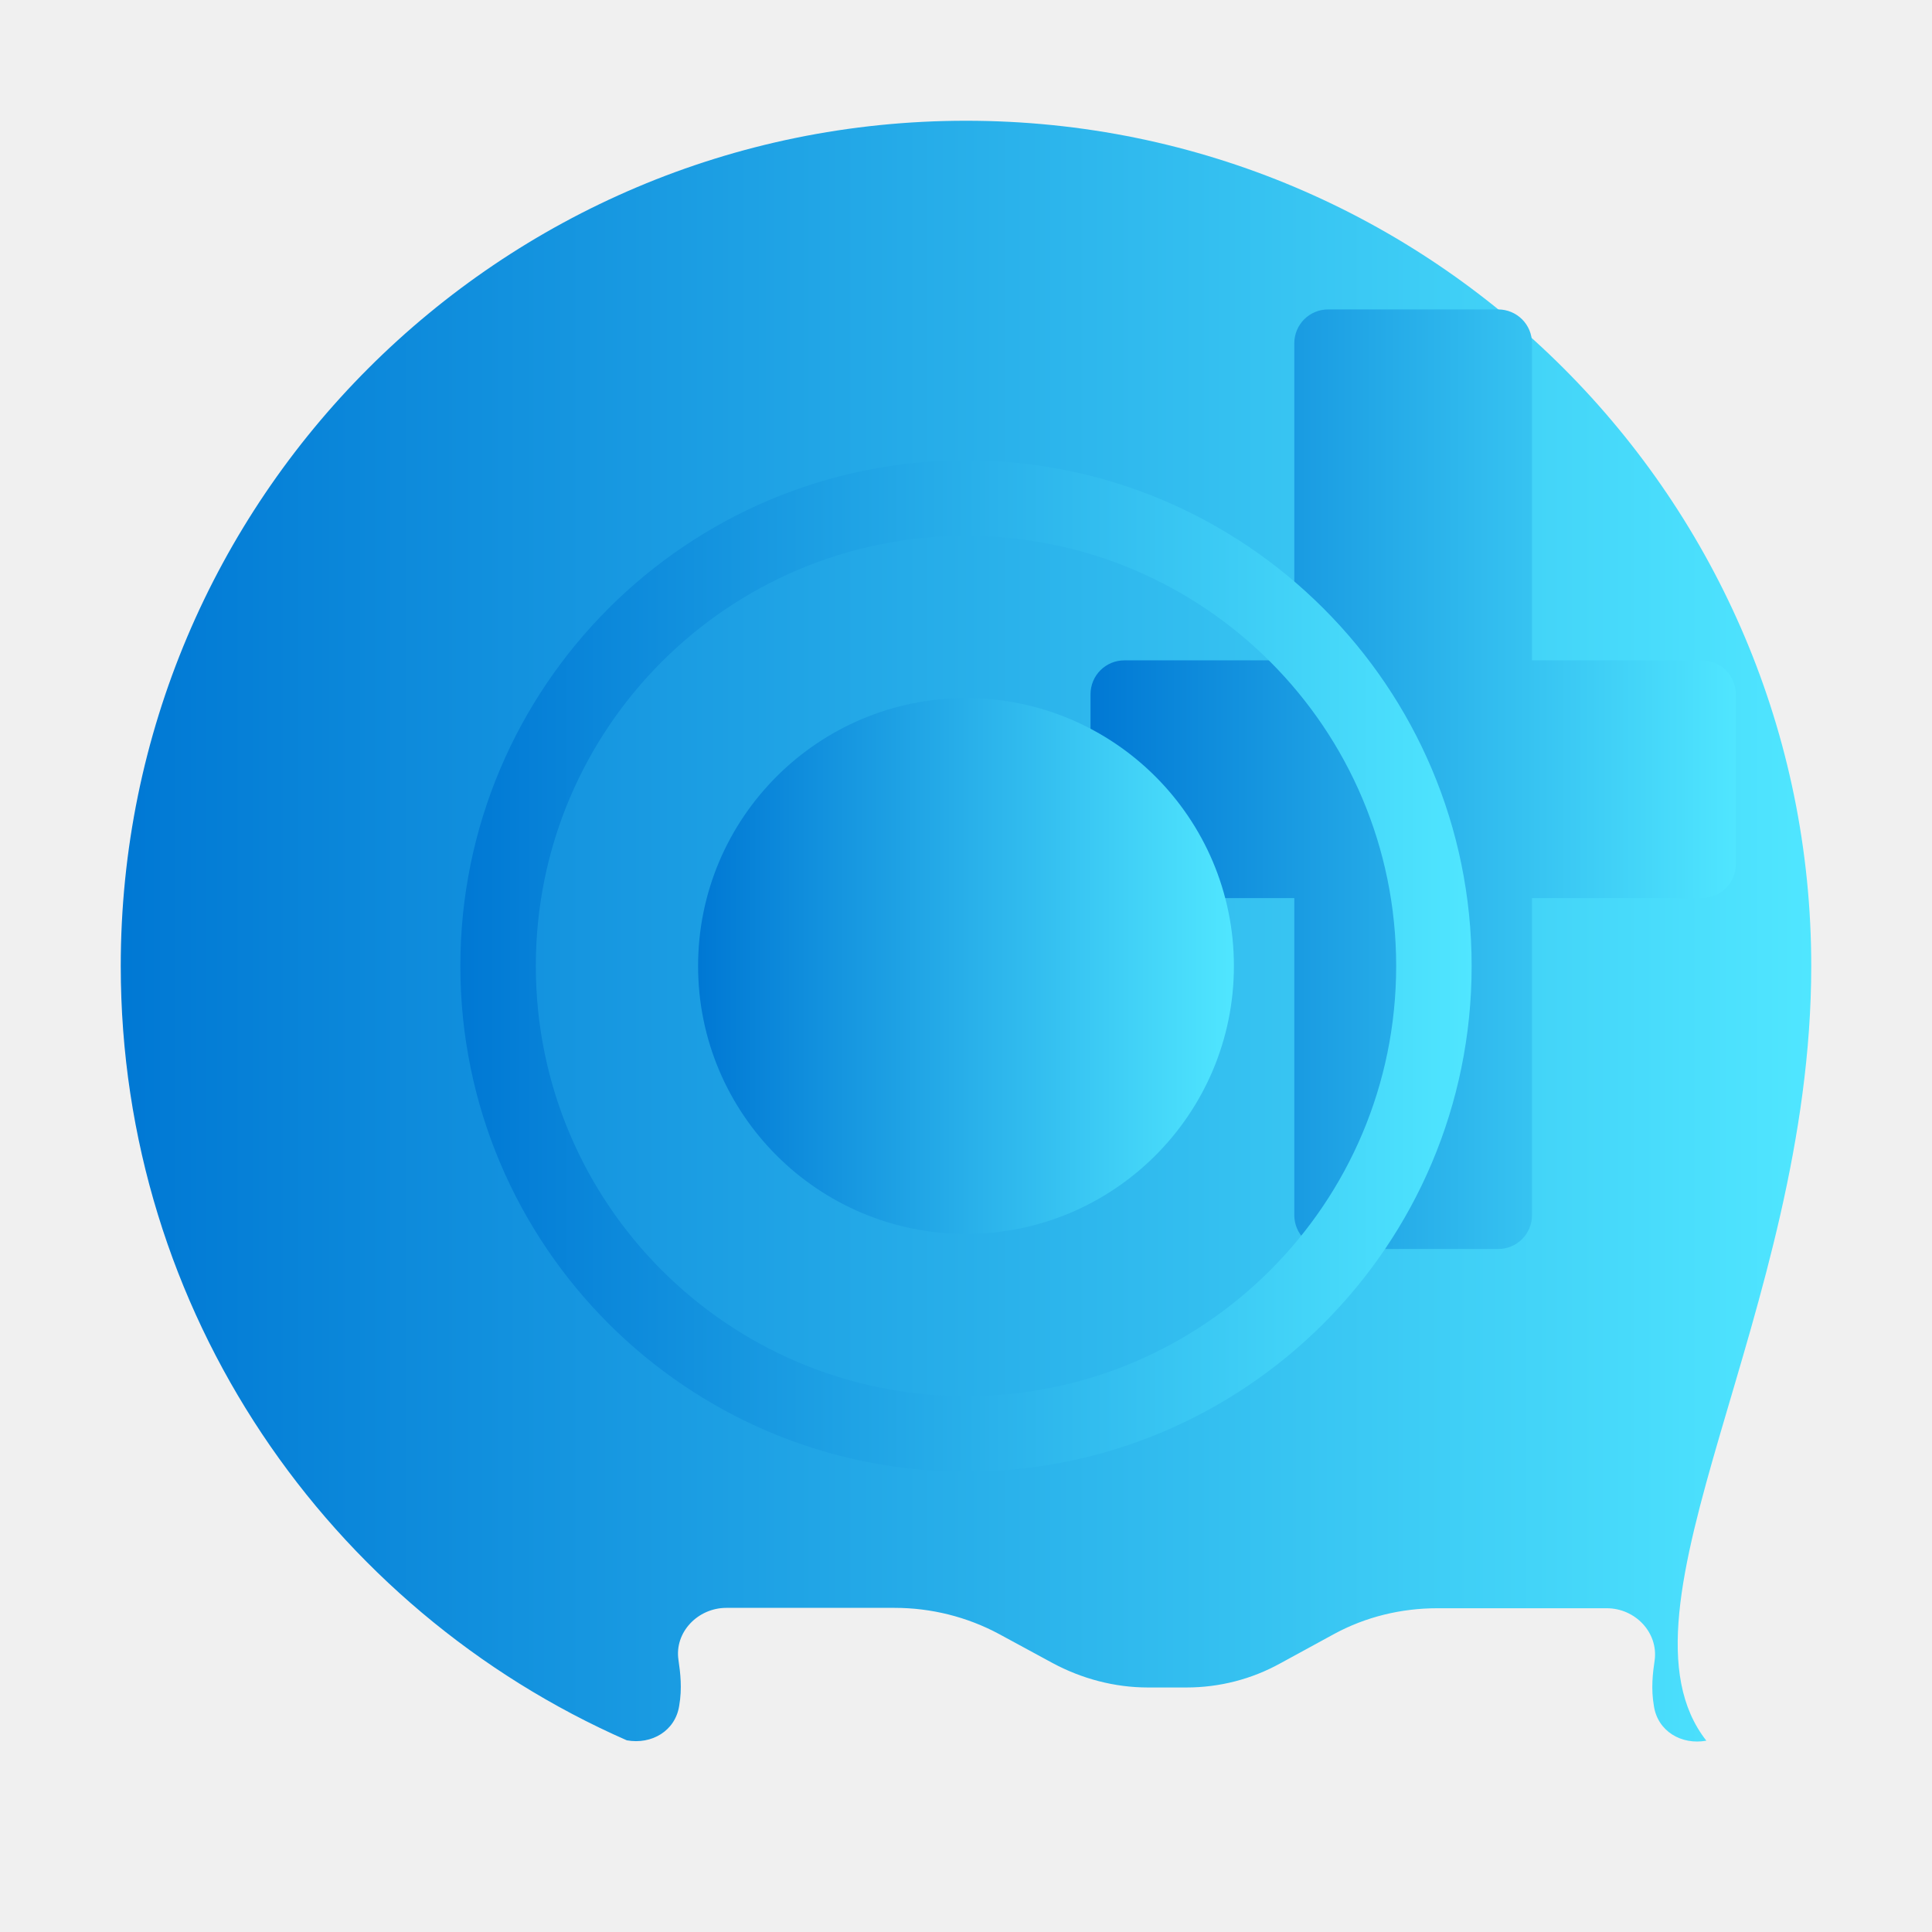
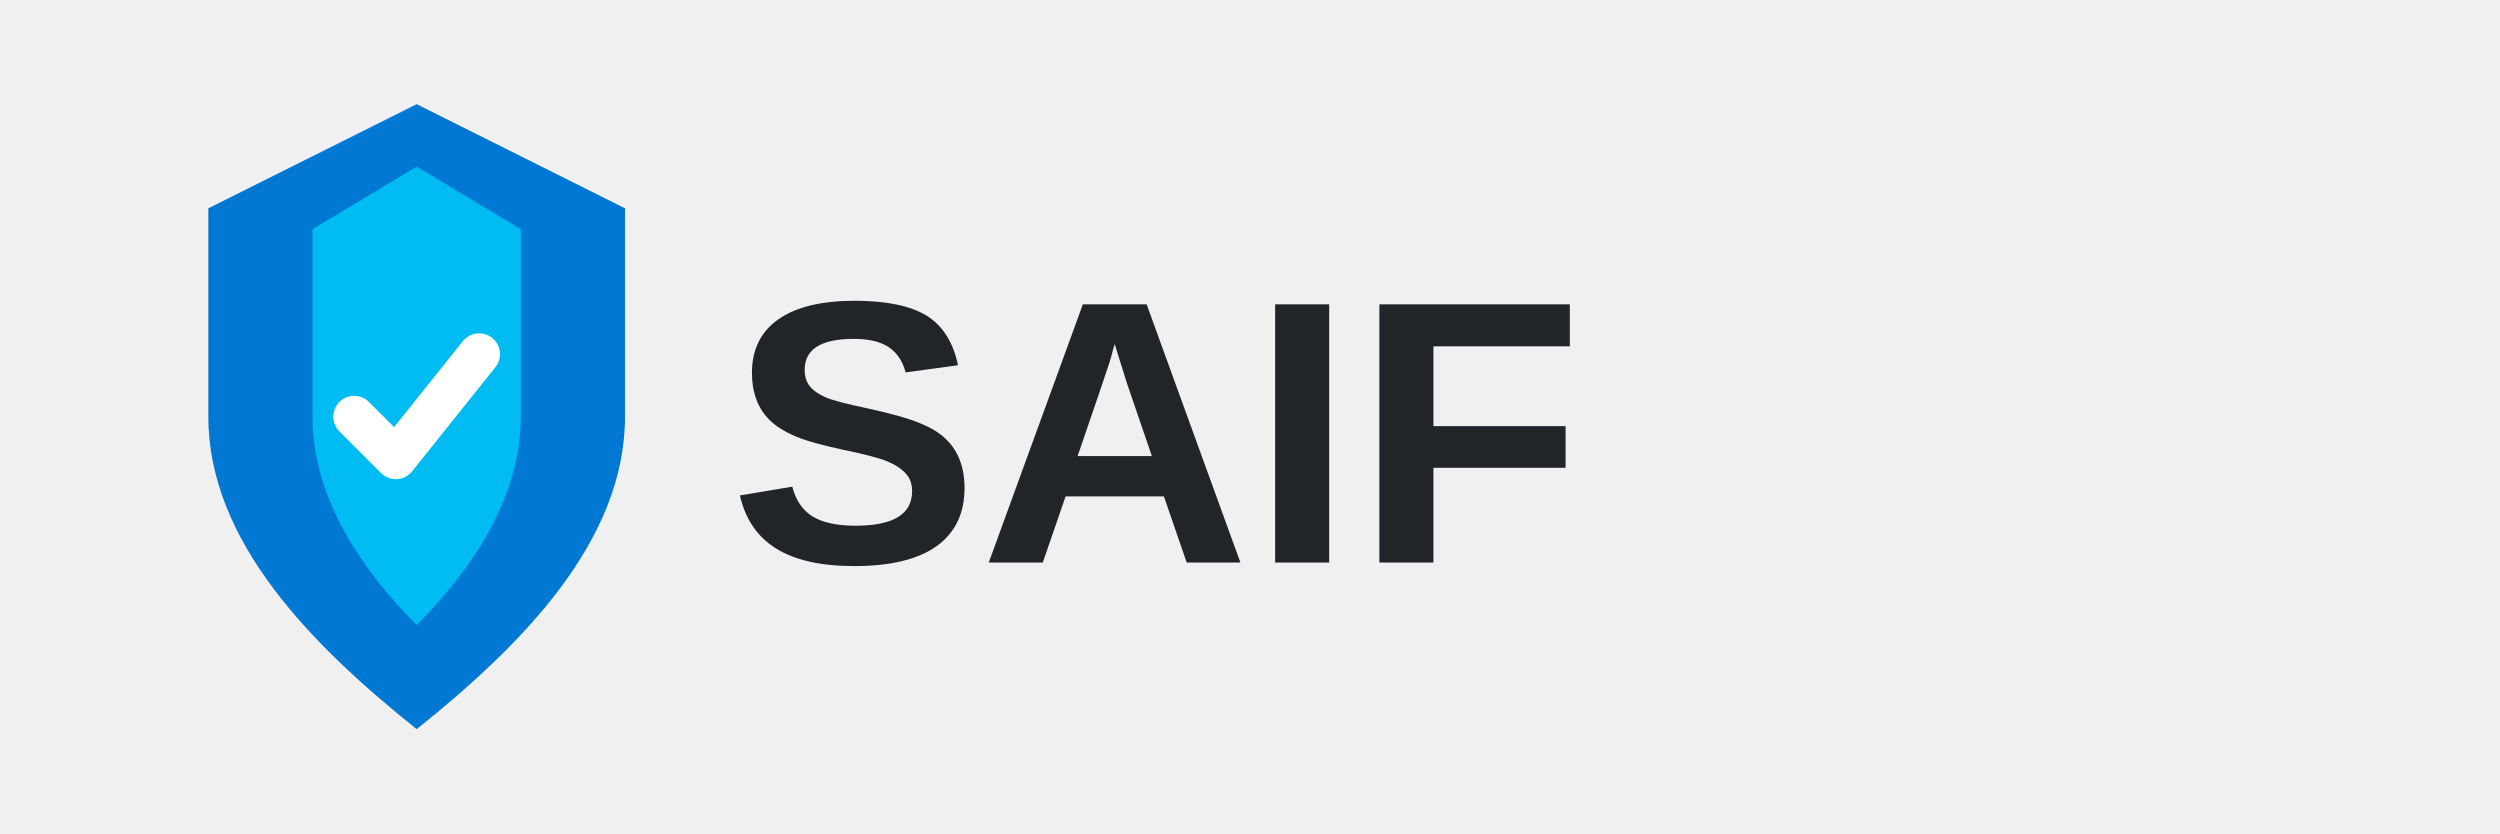
- <svg xmlns="http://www.w3.org/2000/svg" viewBox="0 0 512 512" width="100%" height="100%">
-   <defs>
-     <linearGradient id="grad1" x1="0%" y1="0%" x2="100%" y2="0%">
-       <stop offset="0%" style="stop-color:#0078d4;stop-opacity:1" />
-       <stop offset="100%" style="stop-color:#50e6ff;stop-opacity:1" />
-     </linearGradient>
-   </defs>
-   <path fill="url(#grad1)" d="M256 32C132.3 32 32 132.3 32 256c0 91.7 55.1 170.5 134.1 205.2 6.6 1.2 12.9-2.5 13.9-9.2.8-4.6.3-8.7-.2-12.1-1.1-7.3 5.1-13.8 12.7-13.8h44.6c9.7 0 19.2 2.4 27.6 6.9l14.2 7.7c7.8 4.2 16.5 6.5 25.3 6.5h10.2c8.8 0 17.3-2.2 24.9-6.4l14.3-7.8c8.3-4.5 17.7-6.8 27.3-6.8h44.9c7.6 0 13.7 6.5 12.7 13.8-.5 3.4-1 7.5-.2 12.1 1 6.7 7.3 10.4 13.9 9.2C424.9 426.5 480 347.7 480 256c0-123.7-100.3-224-224-224zm50.7 343.5c-10.5 5.7-22.3 8.7-34.3 8.7h-10.2c-12 0-23.8-3-34.3-8.7l-14.2-7.7c-3.1-1.7-6.5-2.6-10-2.6h-19.7c3.7 11.9 13.8 21.6 27.1 24.4 5.7 1.2 11.6 1.9 17.9 1.9 21.3 0 41.6-7.7 57.5-21.7 4.3-3.8 4.7-10.5.8-14.8-3.9-4.2-10.1-4.5-14.2-.9-13.1 11.5-29.8 17.7-47.6 17.4-11.7-.2-22.8-3.1-32.5-8.3h-11.7c-5.5 0-9.3 5.5-7.5 10.7 3.5 10 13 17.2 24.5 17.2h19.7c8.5 0 16.9 2.1 24.4 6.3l14.3 7.7c7.5 4.1 15.9 6.3 24.5 6.3h10.2c8.5 0 16.9-2.1 24.4-6.3 10.5-5.8 16.9-16.7 16.9-28.4 0-5.5-4.4-9.9-9.9-9.9h-19.7c-3.5 0-6.9.9-10 2.6l-14.2 7.7z" />
-   <path fill="url(#grad1)" d="M451 175h-45V91c0-5-4-9-9-9h-45c-5 0-9 4-9 9v84h-45c-5 0-9 4-9 9v45c0 5 4 9 9 9h45v84c0 5 4 9 9 9h45c5 0 9-4 9-9v-84h45c5 0 9-4 9-9v-45c0-5-4-9-9-9z" />
-   <path fill="url(#grad1)" d="M256 122c-74 0-134 60-134 134s60 134 134 134 134-60 134-134-60-134-134-134zm0 248c-63 0-114-51-114-114s51-114 114-114 114 51 114 114-51 114-114 114z" />
-   <circle fill="url(#grad1)" cx="256" cy="256" r="71" />
+ <svg xmlns="http://www.w3.org/2000/svg" width="120" height="40" viewBox="0 0 120 40" fill="none">
+   <path d="M20 5L30 10V20C30 26 25 31 20 35C15 31 10 26 10 20V10L20 5Z" fill="#0078D4" />
+   <path d="M20 8L25 11V20C25 24 22.5 27.5 20 30C17.5 27.5 15 24 15 20V11L20 8Z" fill="#00BCF2" />
+   <path d="M17 20L19 22L23 17" stroke="white" stroke-width="2" stroke-linecap="round" stroke-linejoin="round" />
+   <text x="35" y="27" font-family="Arial, sans-serif" font-size="18" font-weight="bold" fill="#212529">SAIF</text>
</svg>
